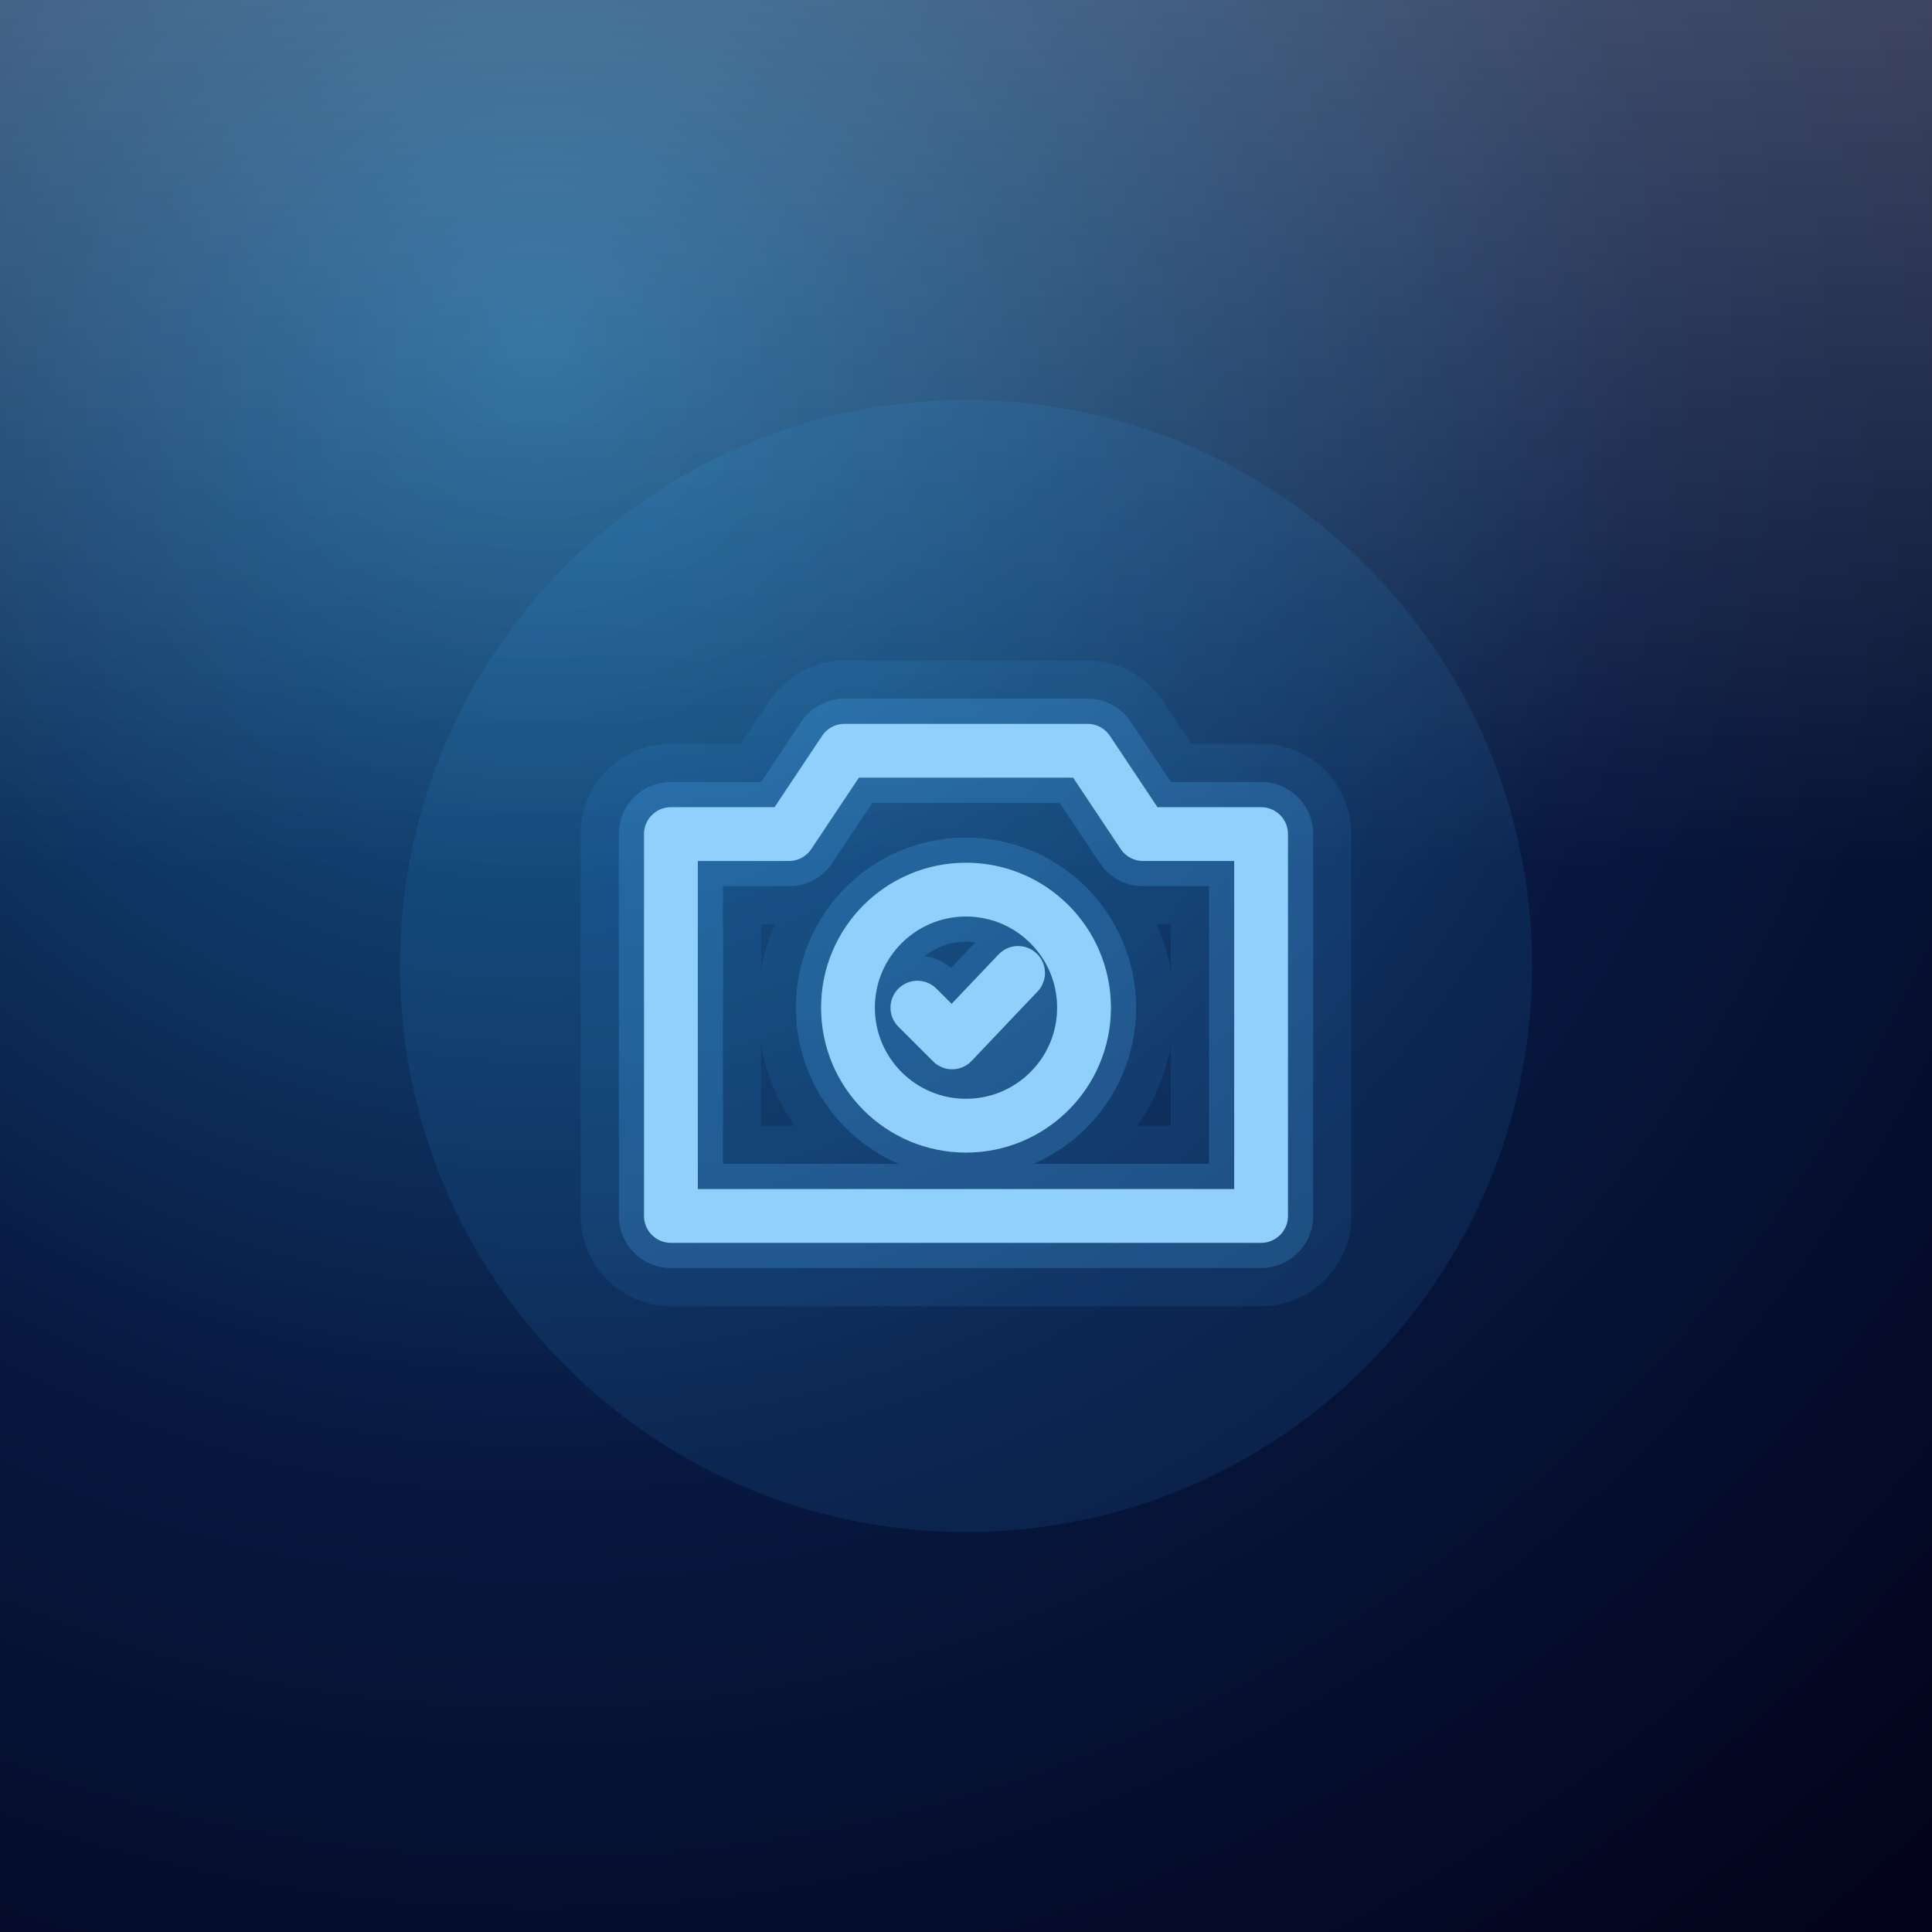
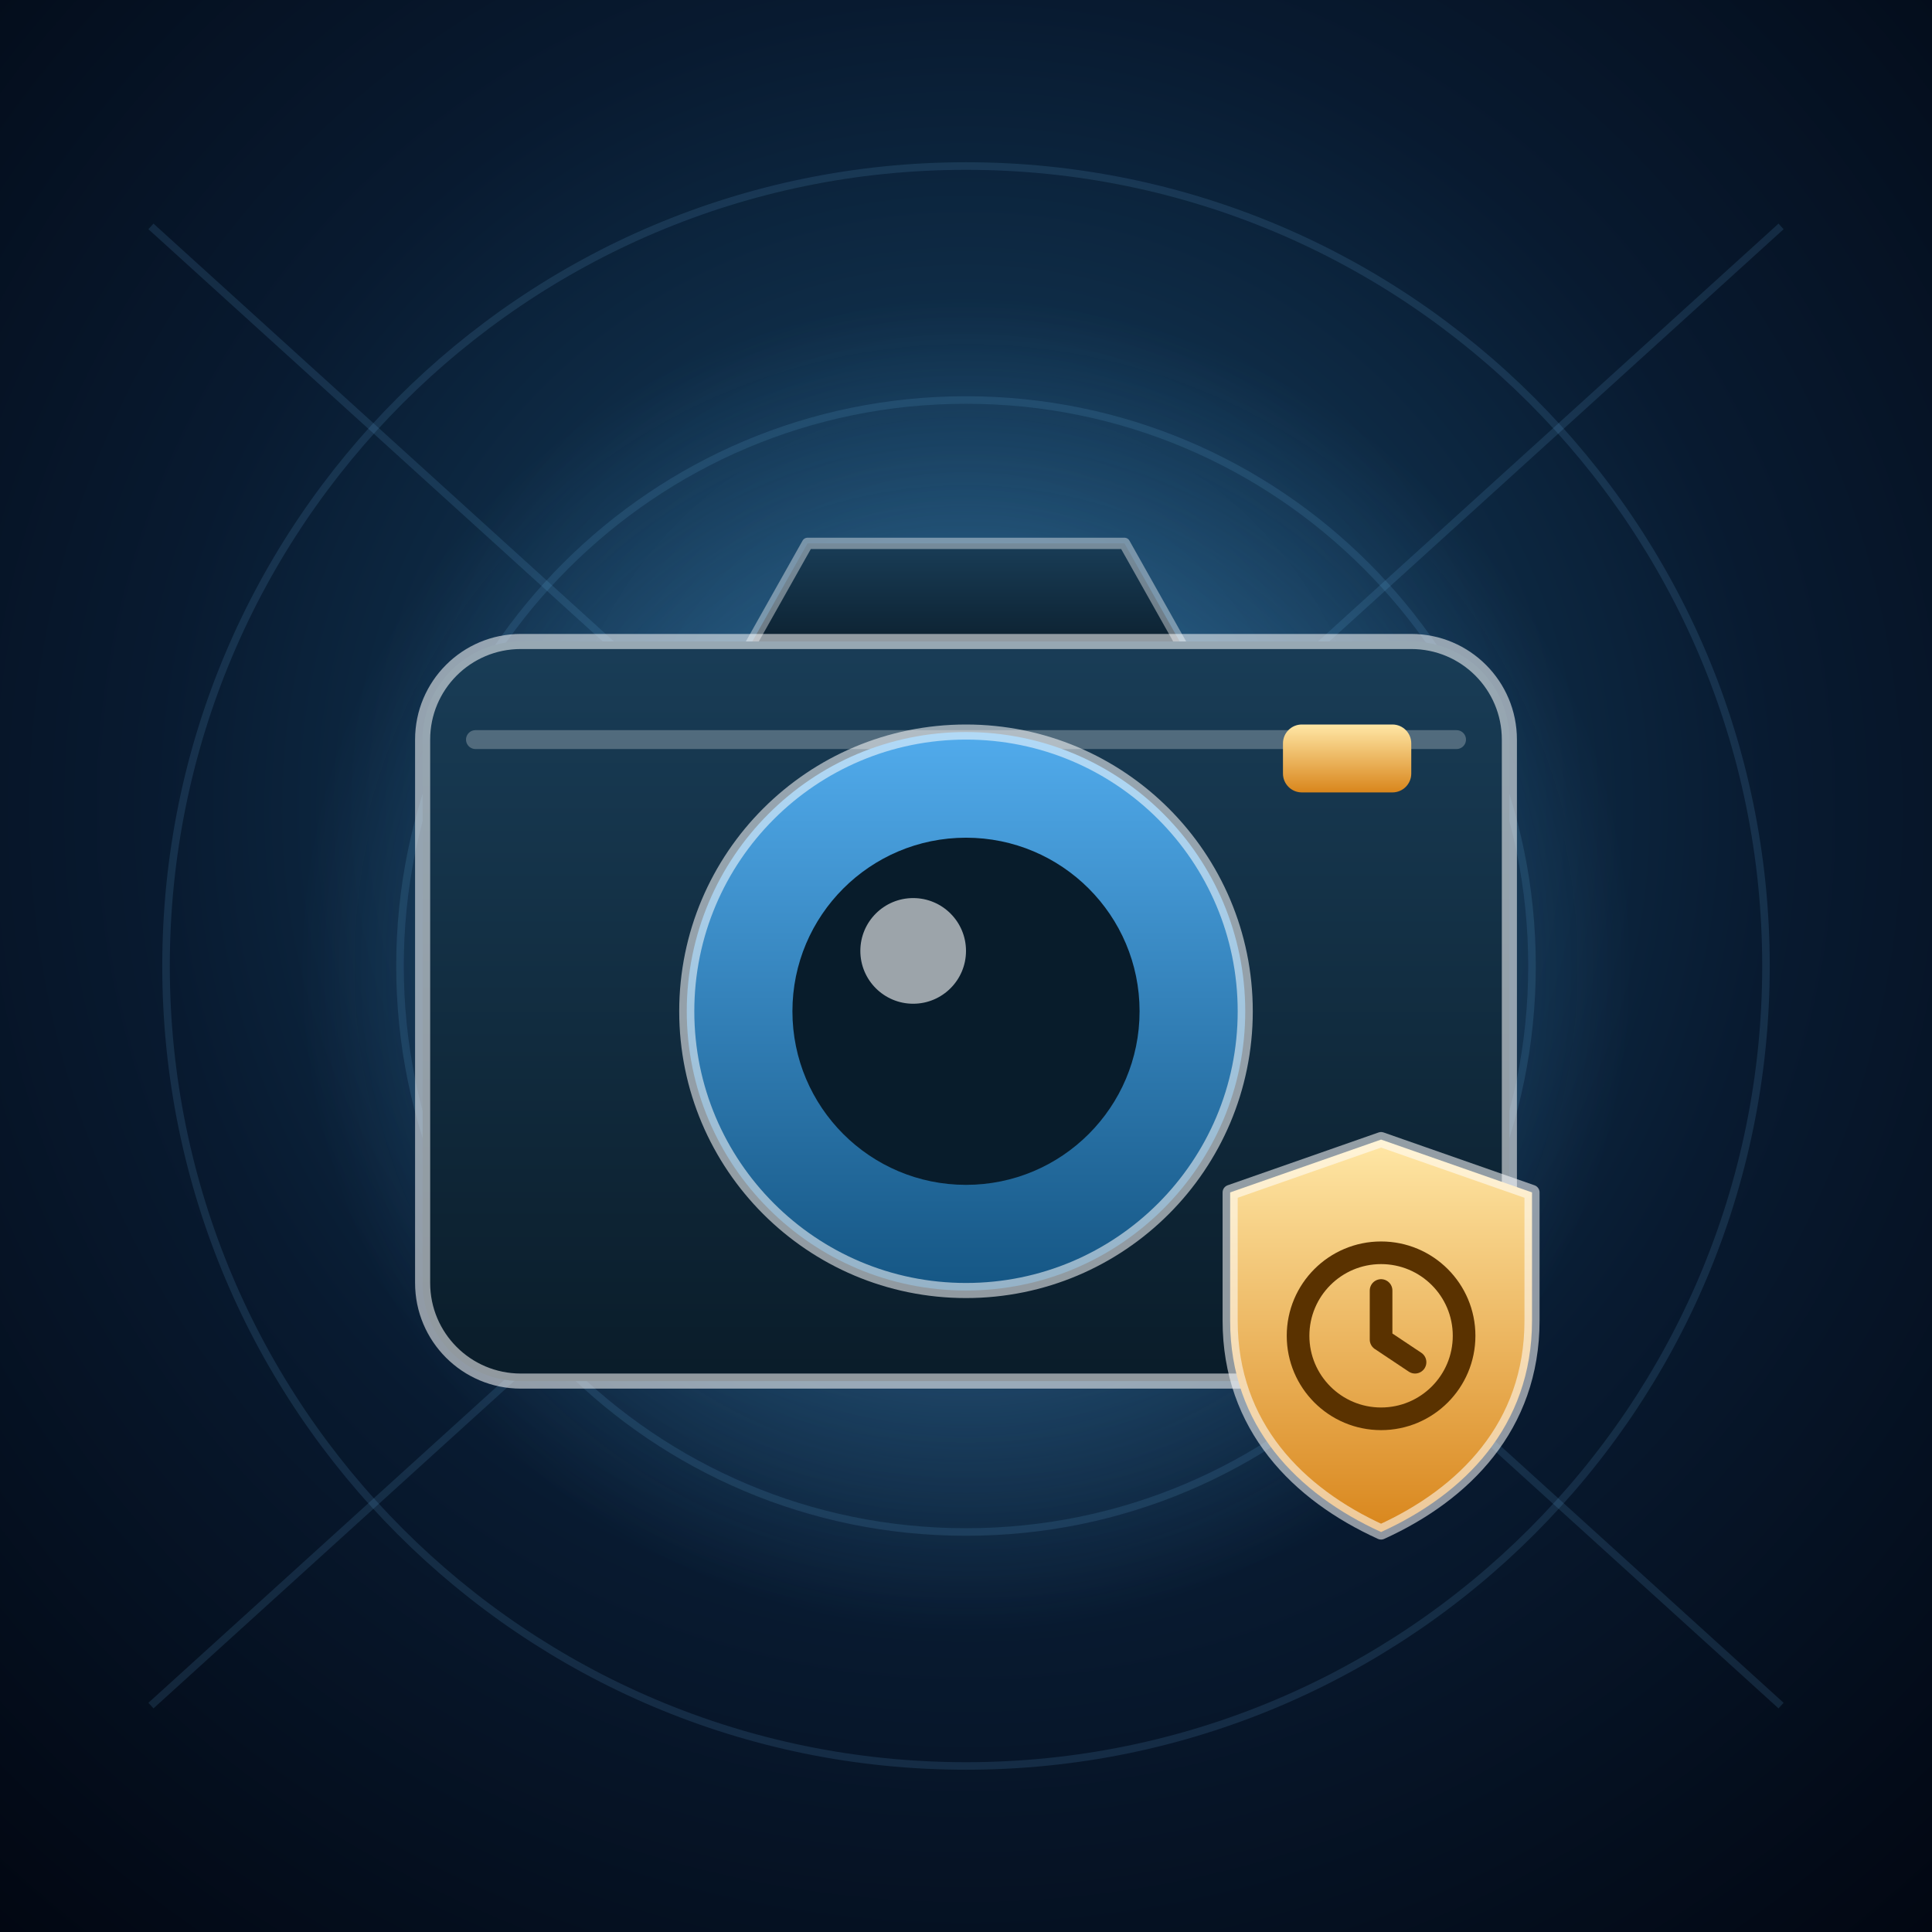
<svg xmlns="http://www.w3.org/2000/svg" viewBox="0 0 512 512">
  <defs>
-     <radialGradient id="b" cx="28%" cy="18%" r="105%">
-       <stop offset="0" stop-color="hsl(205 72% 34%)" />
-       <stop offset=".55" stop-color="hsl(223 78% 14%)" />
-       <stop offset="1" stop-color="hsl(237 80% 6%)" />
+     <radialGradient id="bg" cx="50%" cy="42%" r="76%">
+       <stop offset="0" stop-color="hsl(205 62% 26%)" />
+       <stop offset=".55" stop-color="hsl(213 70% 11%)" />
+       <stop offset="1" stop-color="hsl(221 80% 4%)" />
    </radialGradient>
-     <linearGradient id="s" x1="0" y1="0" x2="0" y2="1">
-       <stop offset="0" stop-color="#fff" stop-opacity=".22" />
-       <stop offset=".45" stop-color="#fff" stop-opacity="0" />
+     <radialGradient id="halo" cx="50%" cy="50%" r="50%">
+       <stop offset="0" stop-color="hsl(205 95% 68%)" stop-opacity=".5" />
+       <stop offset="1" stop-color="hsl(205 95% 68%)" stop-opacity="0" />
+     </radialGradient>
+     <linearGradient id="L" x1="0" y1="0" x2="1" y2="1">
+       <stop offset="0" stop-color="hsl(205 95% 86%)" />
+       <stop offset="1" stop-color="hsl(205 70% 46%)" />
    </linearGradient>
-     <clipPath id="c">
-       <rect width="512" height="512" />
-     </clipPath>
+     <linearGradient id="M" x1="0" y1="0" x2="0" y2="1">
+       <stop offset="0" stop-color="hsl(205 80% 62%)" />
+       <stop offset="1" stop-color="hsl(205 72% 30%)" />
+     </linearGradient>
+     <linearGradient id="D" x1="0" y1="0" x2="0" y2="1">
+       <stop offset="0" stop-color="hsl(205 55% 22%)" />
+       <stop offset="1" stop-color="hsl(205 60% 10%)" />
+     </linearGradient>
+     <linearGradient id="P" x1="0" y1="0" x2="1" y2="1">
+       <stop offset="0" stop-color="#fffdf7" />
+       <stop offset="1" stop-color="#d8d0bf" />
+     </linearGradient>
+     <linearGradient id="G" x1="0" y1="0" x2="0" y2="1">
+       <stop offset="0" stop-color="#ffe7a6" />
+       <stop offset="1" stop-color="#d9861c" />
+     </linearGradient>
+     <linearGradient id="R" x1="0" y1="0" x2="0" y2="1">
+       <stop offset="0" stop-color="#ff9c8a" />
+       <stop offset="1" stop-color="#c42a1c" />
+     </linearGradient>
+     <linearGradient id="S" x1="0" y1="0" x2="0" y2="1">
+       <stop offset="0" stop-color="#fff" stop-opacity=".35" />
+       <stop offset=".5" stop-color="#fff" stop-opacity="0" />
+     </linearGradient>
+     <linearGradient id="navy" x1="0" y1="0" x2="1" y2="1">
+       <stop offset="0" stop-color="#2c4274" />
+       <stop offset="1" stop-color="#101a36" />
+     </linearGradient>
  </defs>
-   <g clip-path="url(#c)">
-     <rect width="512" height="512" fill="url(#b)" />
-     <rect width="512" height="512" fill="url(#s)" />
-     <circle cx="256" cy="256" r="150" fill="hsl(205 95% 60%)" opacity=".10" />
+   <rect width="512" height="512" fill="url(#bg)" />
+   <g fill="none" stroke="hsl(205 90% 72%)" stroke-opacity=".13" stroke-width="2">
+     <circle cx="256" cy="256" r="150" />
+     <circle cx="256" cy="256" r="212" />
+     <path d="M256 256L40 60M256 256L472 60M256 256L40 452M256 256L472 452" />
  </g>
-   <g transform="translate(256 256) scale(9.2) translate(-12 -12)" fill="none" stroke-linecap="round" stroke-linejoin="round" color="hsl(205 96% 76%)">
-     <g stroke="hsl(205 100% 62%)" stroke-width="5.2" opacity=".10">
-       <path d="M3.5 8.2h3.4l1.6-2.4h7l1.6 2.4h3.4v11H3.5z" />
-       <circle cx="12" cy="13.2" r="3.4" />
-       <path d="M10.6 13.2l1 1 1.9-2" />
-     </g>
-     <g stroke="hsl(205 100% 66%)" stroke-width="3" opacity=".22">
-       <path d="M3.5 8.2h3.4l1.6-2.4h7l1.6 2.4h3.4v11H3.5z" />
-       <circle cx="12" cy="13.2" r="3.4" />
-       <path d="M10.6 13.2l1 1 1.9-2" />
-     </g>
-     <g stroke="hsl(205 96% 78%)" stroke-width="1.55">
-       <path d="M3.5 8.2h3.4l1.6-2.4h7l1.6 2.4h3.4v11H3.5z" />
-       <circle cx="12" cy="13.2" r="3.4" />
-       <path d="M10.6 13.2l1 1 1.9-2" />
-     </g>
+   <circle cx="256" cy="256" r="178" fill="url(#halo)" />
+   <path d="M196 176L214 144H298L316 176Z" fill="url(#D)" stroke="#fff" stroke-opacity=".4" stroke-width="3" stroke-linejoin="round" />
+   <rect x="112" y="170" width="288" height="196" rx="26" fill="url(#D)" stroke="#fff" stroke-opacity=".55" stroke-width="4" stroke-linejoin="round" />
+   <path d="M126 196H386" stroke="#fff" stroke-opacity=".25" stroke-width="5" stroke-linecap="round" />
+   <circle cx="256" cy="268" r="74" fill="url(#M)" stroke="#fff" stroke-opacity=".55" stroke-width="4" stroke-linejoin="round" />
+   <circle cx="256" cy="268" r="46" fill="hsl(205 70% 10%)" />
+   <circle cx="242" cy="252" r="14" fill="#fff" opacity=".6" />
+   <rect x="340" y="192" width="34" height="18" rx="5" fill="url(#G)" />
+   <g transform="translate(366 352)">
+     <path d="M0 -50L40 -36V-2C40 26 22 44 0 54C-22 44 -40 26 -40 -2V-36Z" fill="url(#G)" stroke="#fff" stroke-opacity=".55" stroke-width="4" stroke-linejoin="round" />
+     <circle cx="0" cy="2" r="22" fill="none" stroke="#5a3200" stroke-width="6" />
+     <path d="M0 -10V3L9 9" fill="none" stroke="#5a3200" stroke-width="6" stroke-linecap="round" stroke-linejoin="round" />
  </g>
</svg>
